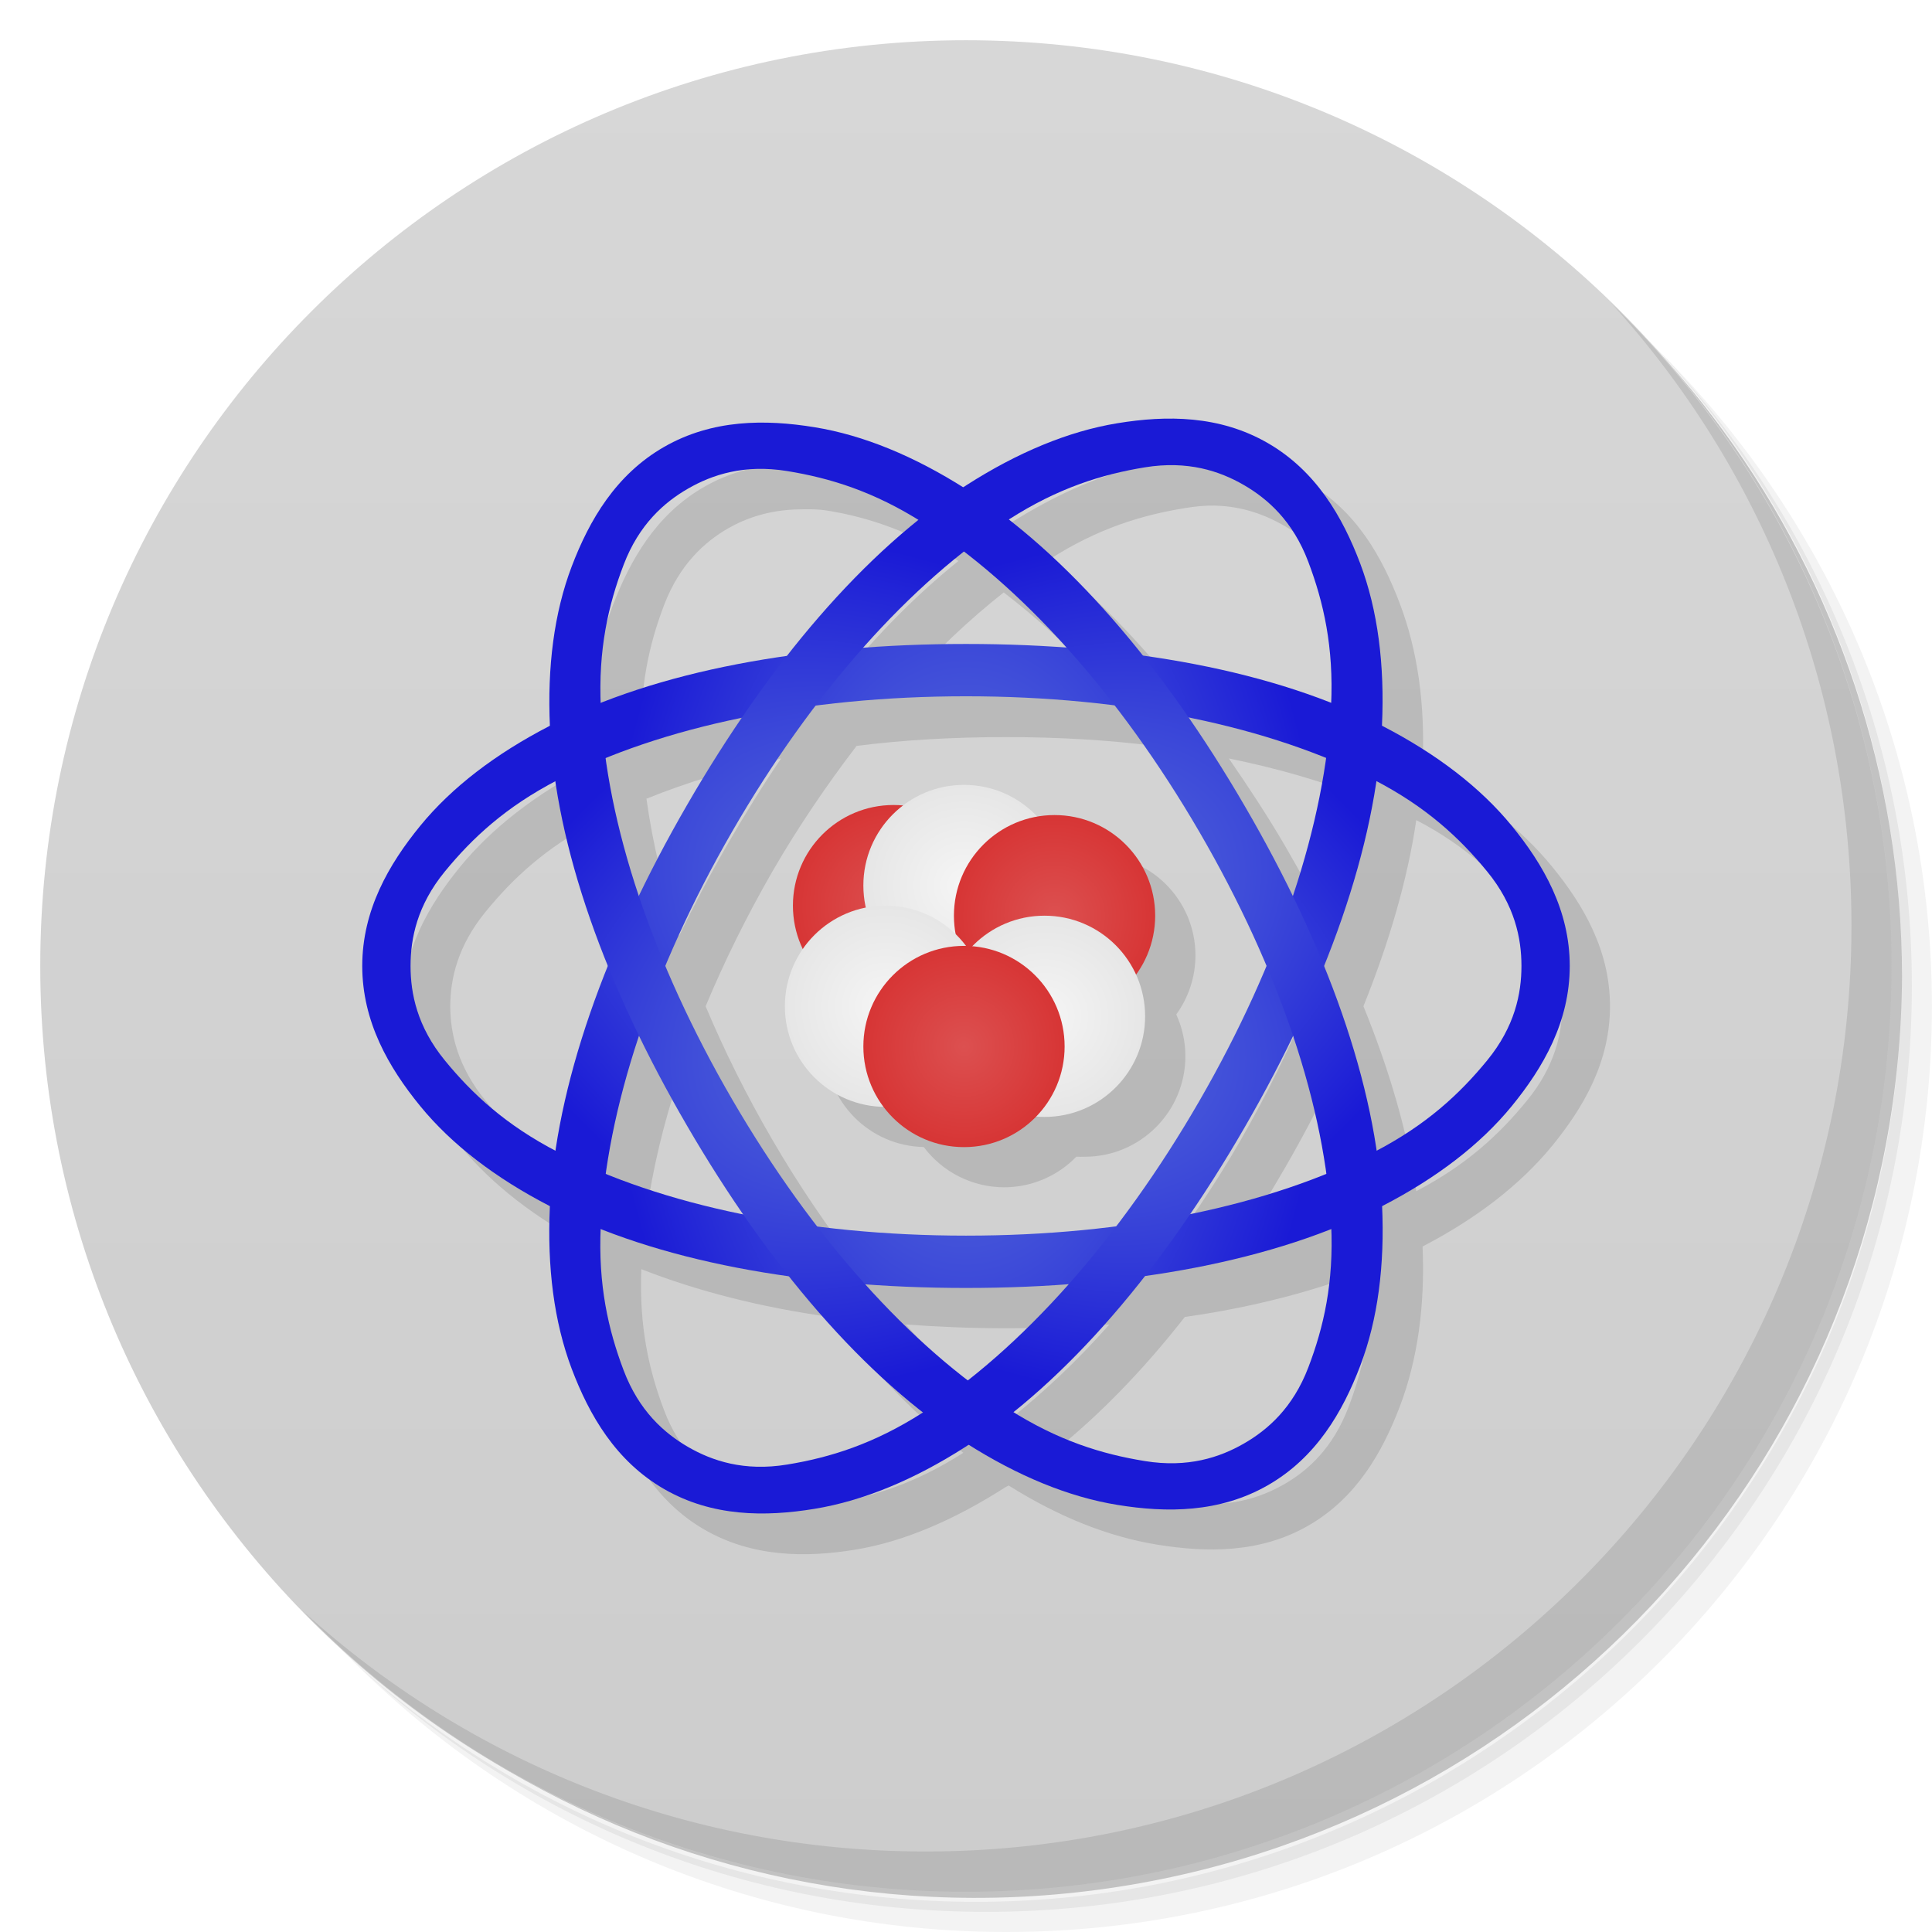
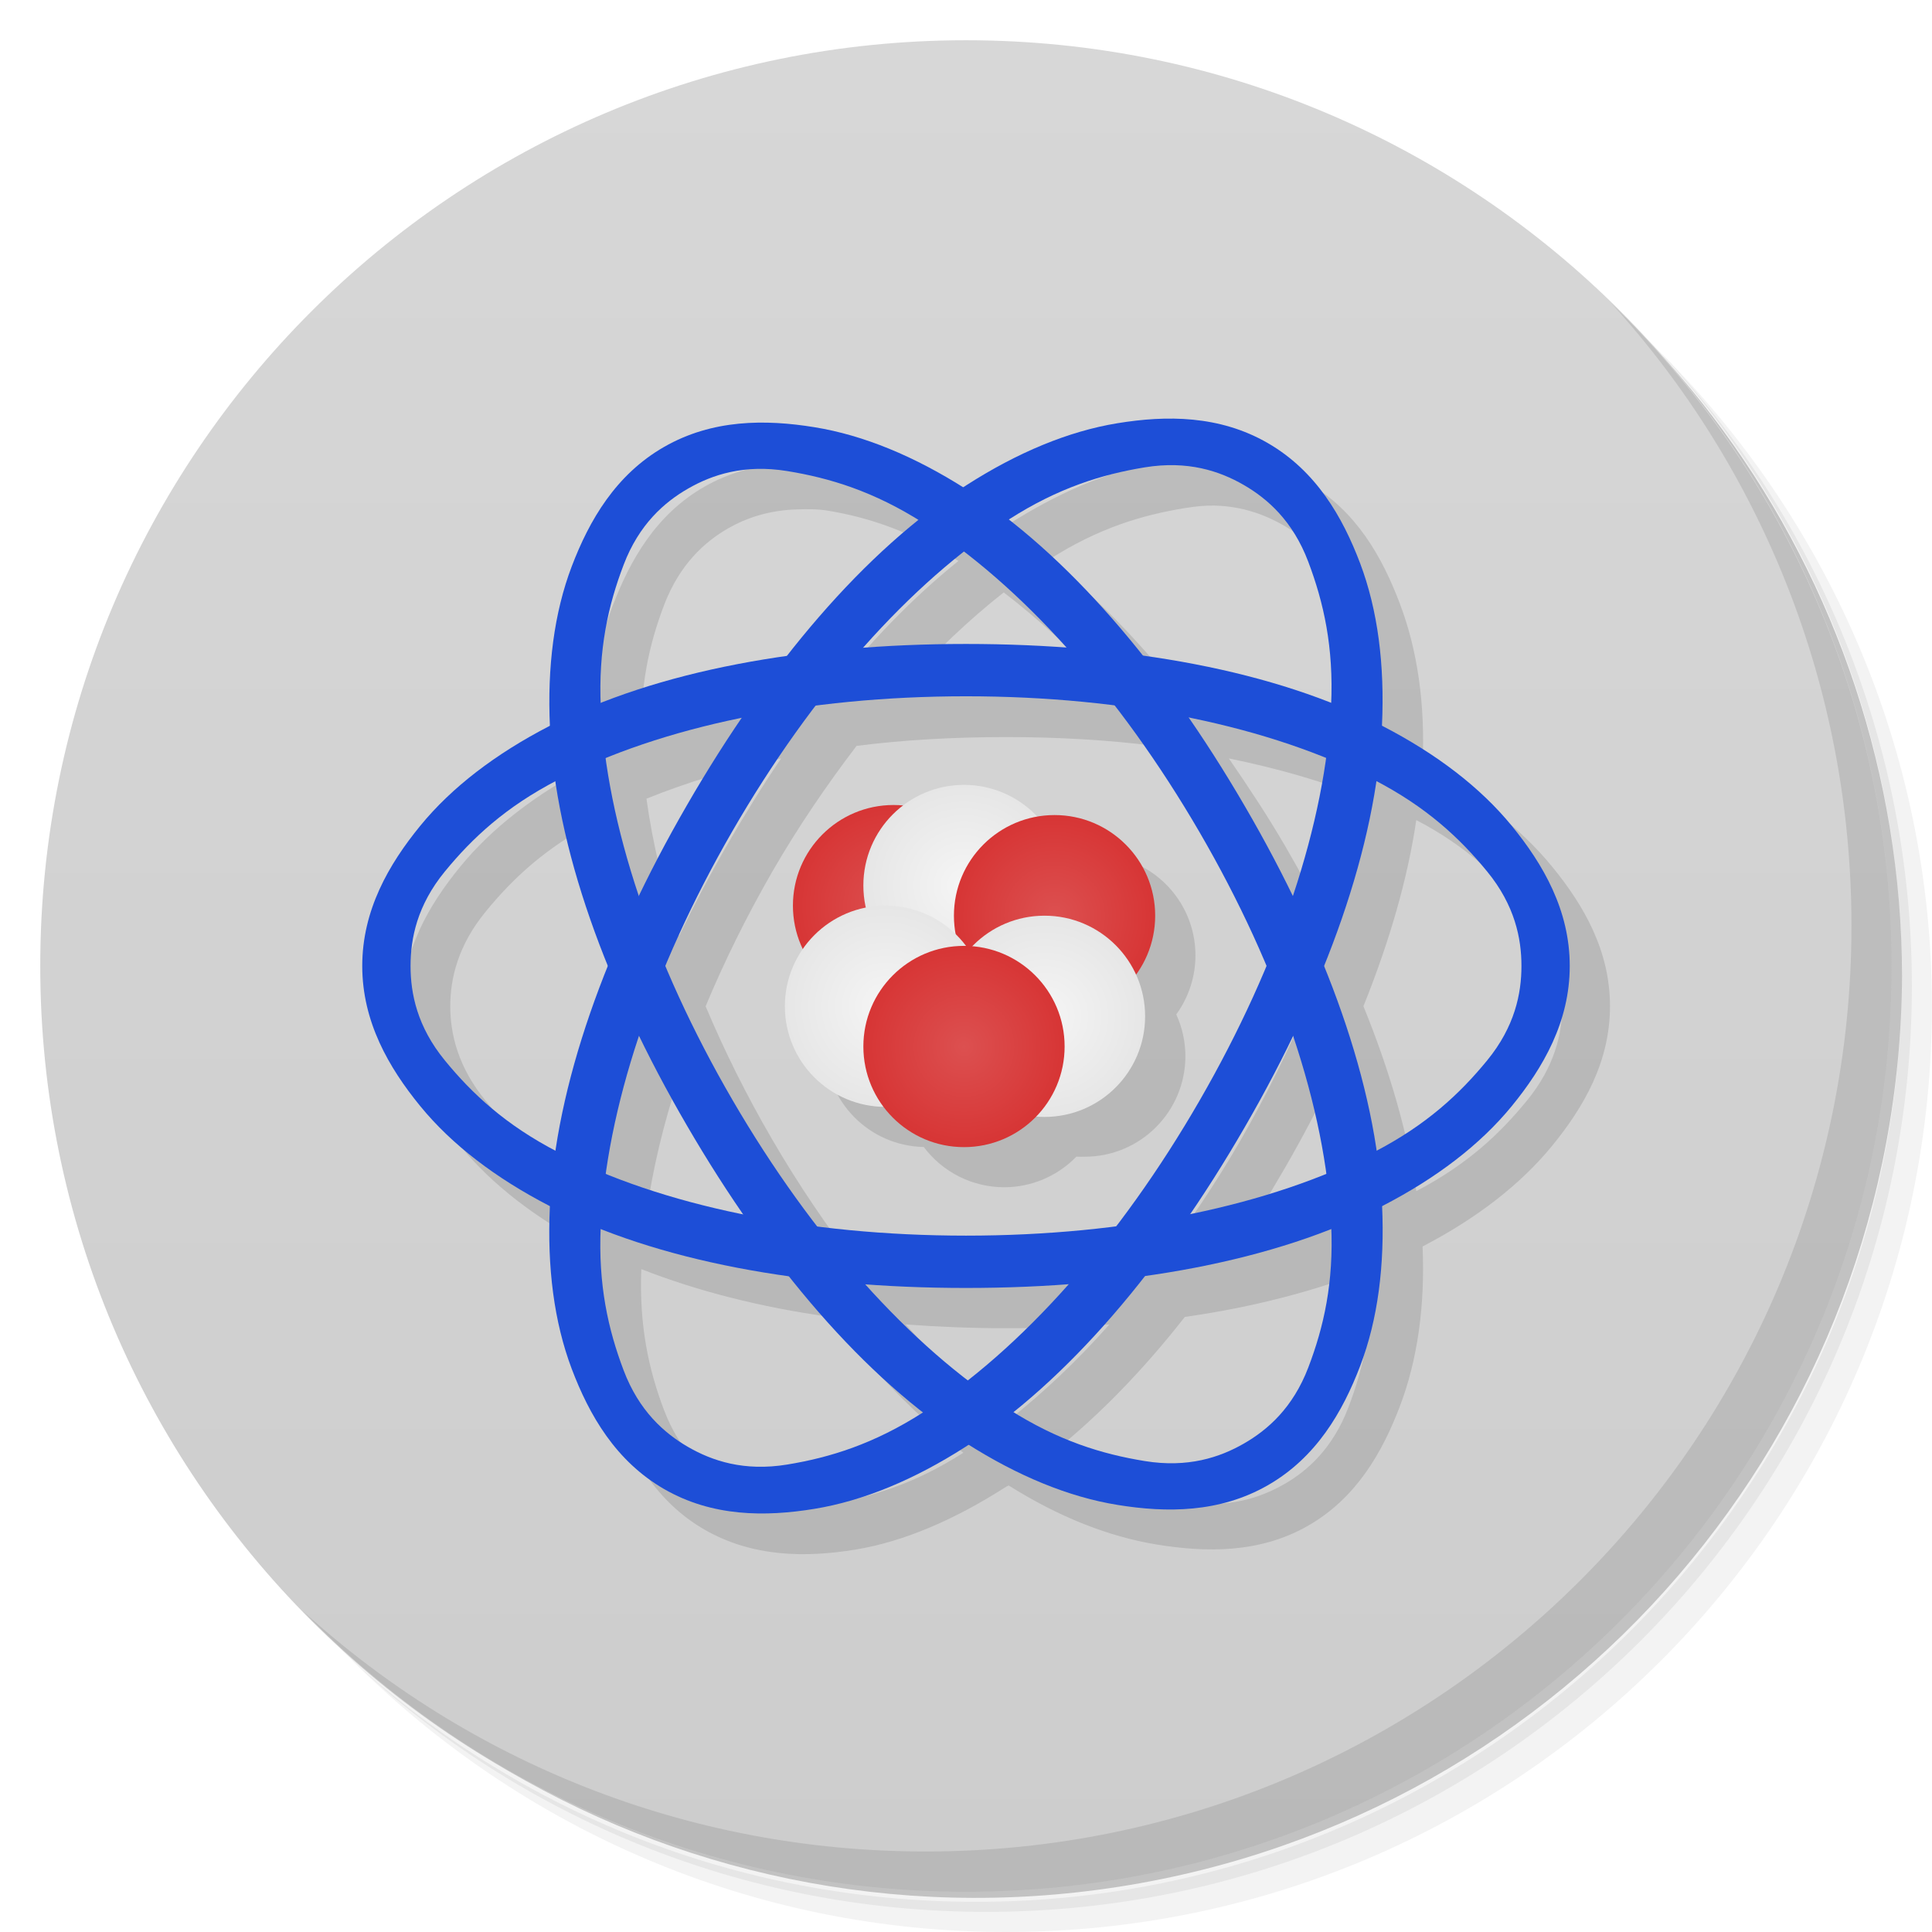
- <svg xmlns="http://www.w3.org/2000/svg" xmlns:xlink="http://www.w3.org/1999/xlink" viewBox="0 0 48 48">
+ <svg xmlns="http://www.w3.org/2000/svg" xmlns:xlink="http://www.w3.org/1999/xlink" version="1.1" viewBox="0 0 48 48">
  <defs>
    <linearGradient id="linearGradient4324">
-       <stop style="stop-color:#f5f5f5;stop-opacity:1" />
-       <stop offset="1" style="stop-color:#e6e6e6;stop-opacity:1" />
-     </linearGradient>
-     <linearGradient id="linearGradient4248">
-       <stop style="stop-color:#6480dc;stop-opacity:1" />
-       <stop offset="1" style="stop-color:#1a1ad6;stop-opacity:1" />
+       <stop style="stop-color:#f5f5f5" offset="0" />
+       <stop style="stop-color:#e6e6e6" offset="1" />
    </linearGradient>
    <linearGradient id="linearGradient4228">
-       <stop style="stop-color:#dc5050;stop-opacity:1" />
-       <stop offset="1" style="stop-color:#d73535;stop-opacity:1" />
+       <stop style="stop-color:#dc5050" offset="0" />
+       <stop style="stop-color:#d73535" offset="1" />
    </linearGradient>
-     <linearGradient id="linearGradient3844" gradientUnits="userSpaceOnUse" gradientTransform="matrix(0,1,-1,0,48,0)" x1="1" x2="47">
-       <stop style="stop-color:#d7d7d7;stop-opacity:1" />
-       <stop offset="1" style="stop-color:#cdcdcd;stop-opacity:1" />
+     <linearGradient id="bg" x1="1" x2="47" gradientTransform="matrix(0,1,-1,0,48,0)" gradientUnits="userSpaceOnUse">
+       <stop style="stop-color:#d7d7d7" offset="0" />
+       <stop style="stop-color:#cdcdcd" offset="1" />
    </linearGradient>
-     <radialGradient xlink:href="#linearGradient4248" id="radialGradient3030" gradientUnits="userSpaceOnUse" gradientTransform="matrix(-0.6755023,0,-5.0833709e-8,-1.125981,39.53655,52.71252)" cx="23" cy="25.5" r="13.323" />
-     <radialGradient xlink:href="#linearGradient4248" id="radialGradient3032" gradientUnits="userSpaceOnUse" gradientTransform="matrix(-0.3377512,0.5850768,-0.9750039,-0.5629905,56.63087,24.89949)" cx="23" cy="25.5" r="13.323" />
-     <radialGradient xlink:href="#linearGradient4248" id="radialGradient3034" gradientUnits="userSpaceOnUse" gradientTransform="matrix(0.3377512,0.5808489,0.9750039,-0.5589222,-8.630874,24.89299)" cx="23" cy="25.5" r="13.323" />
-     <radialGradient xlink:href="#linearGradient4228" id="radialGradient4219" cx="27" cy="22.75" r="2.5" gradientUnits="userSpaceOnUse" gradientTransform="translate(-0.7999992,0)" />
-     <radialGradient xlink:href="#linearGradient4228" id="radialGradient4235" cx="23" cy="22.5" r="2.5" gradientUnits="userSpaceOnUse" gradientTransform="translate(-0.7999992,0)" />
-     <radialGradient xlink:href="#linearGradient4324" id="radialGradient4251" cx="22.8" cy="25" r="2.5" gradientUnits="userSpaceOnUse" gradientTransform="translate(-0.7999992,0)" />
-     <radialGradient xlink:href="#linearGradient4324" id="radialGradient4259" cx="24.75" cy="22" r="2.5" gradientUnits="userSpaceOnUse" gradientTransform="translate(-0.7999992,0)" />
-     <radialGradient xlink:href="#linearGradient4228" id="radialGradient4226" cx="24.75" cy="26" r="2.5" gradientUnits="userSpaceOnUse" gradientTransform="translate(-0.7999992,0)" />
-     <radialGradient xlink:href="#linearGradient4324" id="radialGradient4330" cx="26.75" cy="25.25" r="2.5" gradientUnits="userSpaceOnUse" gradientTransform="translate(-0.7999992,0)" />
+     <radialGradient id="radialGradient4219" cx="27" cy="22.75" r="2.5" gradientTransform="translate(-.8)" gradientUnits="userSpaceOnUse" xlink:href="#linearGradient4228" />
+     <radialGradient id="radialGradient4235" cx="23" cy="22.5" r="2.5" gradientTransform="translate(-.8)" gradientUnits="userSpaceOnUse" xlink:href="#linearGradient4228" />
+     <radialGradient id="radialGradient4251" cx="22.8" cy="25" r="2.5" gradientTransform="translate(-.8)" gradientUnits="userSpaceOnUse" xlink:href="#linearGradient4324" />
+     <radialGradient id="radialGradient4259" cx="24.75" cy="22" r="2.5" gradientTransform="translate(-.8)" gradientUnits="userSpaceOnUse" xlink:href="#linearGradient4324" />
+     <radialGradient id="radialGradient4226" cx="24.75" cy="26" r="2.5" gradientTransform="translate(-.8)" gradientUnits="userSpaceOnUse" xlink:href="#linearGradient4228" />
+     <radialGradient id="radialGradient4330" cx="26.75" cy="25.25" r="2.5" gradientTransform="translate(-.8)" gradientUnits="userSpaceOnUse" xlink:href="#linearGradient4324" />
  </defs>
-   <path d="m 36.31,5 c 5.859,4.062 9.688,10.831 9.688,18.5 0,12.426 -10.07,22.5 -22.5,22.5 -7.669,0 -14.438,-3.828 -18.5,-9.688 1.037,1.822 2.306,3.499 3.781,4.969 4.085,3.712 9.514,5.969 15.469,5.969 12.703,0 23,-10.298 23,-23 0,-5.954 -2.256,-11.384 -5.969,-15.469 C 39.81,7.306 38.132,6.037 36.31,5 Z m 4.969,3.781 c 3.854,4.113 6.219,9.637 6.219,15.719 0,12.703 -10.297,23 -23,23 -6.081,0 -11.606,-2.364 -15.719,-6.219 4.16,4.144 9.883,6.719 16.219,6.719 12.703,0 23,-10.298 23,-23 0,-6.335 -2.575,-12.06 -6.719,-16.219 z" style="opacity:0.05" />
-   <path d="m 41.28 8.781 c 3.712 4.085 5.969 9.514 5.969 15.469 0 12.703 -10.297 23 -23 23 -5.954 0 -11.384 -2.256 -15.469 -5.969 4.113 3.854 9.637 6.219 15.719 6.219 12.703 0 23 -10.298 23 -23 0 -6.081 -2.364 -11.606 -6.219 -15.719 z" style="opacity:0.1" />
-   <path d="M 31.25,2.375 C 39.865,5.529 46,13.792 46,23.505 c 0,12.426 -10.07,22.5 -22.5,22.5 -9.708,0 -17.971,-6.135 -21.12,-14.75 a 23,23 0 0 0 44.875,-7 23,23 0 0 0 -16,-21.875 z" style="opacity:0.2" />
-   <path d="M 47,24 C 47,36.703 36.703,47 24,47 11.297,47 1,36.703 1,24 1,11.297 11.297,1 24,1 36.703,1 47,11.297 47,24 z" style="fill:url(#linearGradient3844);fill-opacity:1" />
-   <path d="m 40.03,7.531 c 3.712,4.084 5.969,9.514 5.969,15.469 0,12.703 -10.297,23 -23,23 C 17.045,46 11.615,43.744 7.53,40.031 11.708,44.322 17.54,47 23.999,47 c 12.703,0 23,-10.298 23,-23 0,-6.462 -2.677,-12.291 -6.969,-16.469 z" style="opacity:0.1" />
-   <g transform="matrix(1,0,0,1.000128,1,0.9969372)" style="fill:#000;fill-opacity:0.118">
-     <path d="m 30.398,11.404 c -0.238,-0.013 -0.475,-0.011 -0.711,0.002 -0.314,0.017 -0.632,0.044 -0.938,0.094 -1.222,0.2 -2.485,0.752 -3.75,1.563 -0.019,0.012 -0.043,0.019 -0.063,0.031 -1.245,-0.783 -2.485,-1.274 -3.688,-1.469 -1.222,-0.198 -2.552,-0.218 -3.75,0.469 -1.198,0.687 -1.843,1.819 -2.281,2.969 -0.435,1.142 -0.628,2.492 -0.563,3.969 -1.334,0.69 -2.435,1.541 -3.219,2.5 -0.784,0.959 -1.438,2.085 -1.438,3.469 0,1.384 0.654,2.51 1.438,3.469 0.784,0.959 1.885,1.81 3.219,2.5 0,0.001 0,0.021 0,0.031 -0.069,1.501 0.124,2.842 0.563,4 0.438,1.158 1.083,2.308 2.281,3 1.198,0.692 2.528,0.7 3.75,0.5 1.222,-0.2 2.485,-0.752 3.75,-1.563 0.019,-0.012 0.043,-0.019 0.063,-0.031 1.245,0.783 2.485,1.274 3.688,1.469 1.222,0.198 2.552,0.218 3.75,-0.469 1.198,-0.687 1.843,-1.819 2.281,-2.969 0.435,-1.142 0.628,-2.492 0.563,-3.969 1.334,-0.69 2.435,-1.541 3.219,-2.5 C 39.346,27.51 40,26.384 40,25 c 0,-1.384 -0.654,-2.51 -1.438,-3.469 -0.784,-0.959 -1.885,-1.81 -3.219,-2.5 0,-10e-4 0,-0.021 0,-0.031 0.069,-1.501 -0.124,-2.842 -0.563,-4 -0.438,-1.158 -1.083,-2.308 -2.281,-3 -0.674,-0.389 -1.389,-0.558 -2.102,-0.596 z m -0.211,1.158 c 0.701,0.017 1.272,0.242 1.719,0.5 0.596,0.344 1.212,0.896 1.594,1.906 0.376,0.995 0.619,2.081 0.563,3.5 -1.387,-0.546 -2.97,-0.949 -4.688,-1.188 -1.059,-1.333 -2.156,-2.473 -3.313,-3.375 1.223,-0.784 2.309,-1.107 3.375,-1.281 0.266,-0.044 0.516,-0.068 0.75,-0.063 z m -10.375,0.094 c 0.234,-0.006 0.484,-0.012 0.75,0.031 1.03,0.167 2.077,0.526 3.25,1.25 -1.129,0.907 -2.216,2.023 -3.25,3.344 -1.694,0.239 -3.254,0.649 -4.625,1.188 -0.051,-1.391 0.189,-2.458 0.563,-3.438 0.382,-1 0.998,-1.565 1.594,-1.906 0.447,-0.256 1.018,-0.451 1.719,-0.469 z m 5.125,2.063 c 0.868,0.667 1.732,1.45 2.563,2.375 C 26.685,17.034 25.854,17 25,17 c -0.876,0 -1.728,0.031 -2.563,0.094 0.81,-0.915 1.652,-1.706 2.5,-2.375 z M 25,18.313 c 1.277,0 2.511,0.07 3.688,0.219 0.743,0.963 1.465,2.02 2.125,3.156 0.647,1.112 1.193,2.214 1.656,3.313 -0.464,1.11 -1.01,2.22 -1.656,3.344 -0.65,1.125 -1.364,2.168 -2.094,3.125 -1.185,0.151 -2.43,0.219 -3.719,0.219 -1.277,0 -2.512,-0.07 -3.688,-0.219 -0.743,-0.963 -1.465,-2.02 -2.125,-3.156 -0.647,-1.112 -1.193,-2.214 -1.656,-3.313 0.464,-1.11 1.01,-2.22 1.656,-3.344 0.65,-1.125 1.364,-2.168 2.094,-3.125 1.185,-0.151 2.43,-0.219 3.719,-0.219 z m -5.594,0.531 c -0.463,0.681 -0.913,1.41 -1.344,2.156 -0.433,0.751 -0.828,1.504 -1.188,2.25 -0.395,-1.182 -0.663,-2.321 -0.813,-3.406 1.012,-0.41 2.129,-0.75 3.344,-1 z m 11.125,0 c 1.237,0.251 2.378,0.583 3.406,1 -0.153,1.085 -0.419,2.226 -0.813,3.406 -0.36,-0.741 -0.754,-1.473 -1.188,-2.219 -0.445,-0.765 -0.927,-1.492 -1.406,-2.188 z m 4.656,1.531 c 1.275,0.664 2.071,1.451 2.75,2.281 0.684,0.836 0.875,1.656 0.875,2.344 0,0.688 -0.191,1.508 -0.875,2.344 -0.676,0.827 -1.483,1.588 -2.75,2.25 -0.216,-1.457 -0.667,-3.01 -1.313,-4.594 0.645,-1.601 1.097,-3.157 1.313,-4.625 z m -20.375,0.031 c 0.216,1.457 0.667,3.01 1.313,4.594 -0.645,1.601 -1.097,3.157 -1.313,4.625 -1.275,-0.664 -2.071,-1.451 -2.75,-2.281 -0.684,-0.836 -0.875,-1.656 -0.875,-2.344 0,-0.688 0.191,-1.508 0.875,-2.344 0.676,-0.827 1.483,-1.588 2.75,-2.25 z M 24.951,20.5 A 2.5,2.5 0 0 0 23.439,21.012 2.5,2.5 0 0 0 23.201,21 a 2.5,2.5 0 0 0 -2.5,2.5 2.5,2.5 0 0 0 0.246,1.076 2.5,2.5 0 0 0 -0.445,1.424 2.5,2.5 0 0 0 2.449,2.498 2.5,2.5 0 0 0 2,1 2.5,2.5 0 0 0 1.791,-0.76 2.5,2.5 0 0 0 0.209,0.001 2.5,2.5 0 0 0 2.5,-2.5 2.5,2.5 0 0 0 -0.227,-1.035 2.5,2.5 0 0 0 0.477,-1.465 2.5,2.5 0 0 0 -2.5,-2.5 2.5,2.5 0 0 0 -0.43,0.039 2.5,2.5 0 0 0 -1.82,-0.789 z m -8.08,6.25 c 0.36,0.741 0.754,1.473 1.188,2.219 0.445,0.765 0.927,1.492 1.406,2.188 -1.237,-0.251 -2.378,-0.583 -3.406,-1 0.153,-1.085 0.419,-2.226 0.813,-3.406 z m 16.25,0 c 0.395,1.182 0.663,2.321 0.813,3.406 -1.012,0.41 -2.129,0.75 -3.344,1 0.463,-0.681 0.913,-1.41 1.344,-2.156 0.433,-0.751 0.828,-1.504 1.188,-2.25 z m -17.188,4.781 c 1.387,0.546 2.97,0.949 4.688,1.188 1.059,1.333 2.156,2.473 3.313,3.375 -1.223,0.784 -2.309,1.107 -3.375,1.281 -1.066,0.174 -1.873,-0.094 -2.469,-0.438 -0.596,-0.344 -1.212,-0.896 -1.594,-1.906 -0.376,-0.995 -0.619,-2.081 -0.563,-3.5 z m 18.13,0 c 0.051,1.391 -0.189,2.458 -0.563,3.438 -0.382,1 -0.998,1.565 -1.594,1.906 -0.596,0.341 -1.403,0.61 -2.469,0.438 -1.03,-0.167 -2.077,-0.526 -3.25,-1.25 1.129,-0.907 2.216,-2.023 3.25,-3.344 1.694,-0.239 3.254,-0.649 4.625,-1.188 z M 22.5,32.906 C 23.315,32.966 24.146,33 25,33 c 0.876,0 1.728,-0.031 2.563,-0.094 -0.81,0.915 -1.652,1.706 -2.5,2.375 -0.868,-0.667 -1.732,-1.45 -2.563,-2.375 z" transform="matrix(1,0,0,0.9998724,-1,-0.99681)" style="visibility:visible;stroke:none;display:inline;color:#000" />
+   <path d="m36.31 5c5.859 4.062 9.688 10.831 9.688 18.5 0 12.426-10.07 22.5-22.5 22.5-7.669 0-14.438-3.828-18.5-9.688 1.037 1.822 2.306 3.499 3.781 4.969 4.085 3.712 9.514 5.969 15.469 5.969 12.703 0 23-10.298 23-23 0-5.954-2.256-11.384-5.969-15.469-1.469-1.475-3.147-2.744-4.969-3.781zm4.969 3.781c3.854 4.113 6.219 9.637 6.219 15.719 0 12.703-10.297 23-23 23-6.081 0-11.606-2.364-15.719-6.219 4.16 4.144 9.883 6.719 16.219 6.719 12.703 0 23-10.298 23-23 0-6.335-2.575-12.06-6.719-16.219z" style="opacity:.05" />
+   <path d="m41.28 8.781c3.712 4.085 5.969 9.514 5.969 15.469 0 12.703-10.297 23-23 23-5.954 0-11.384-2.256-15.469-5.969 4.113 3.854 9.637 6.219 15.719 6.219 12.703 0 23-10.298 23-23 0-6.081-2.364-11.606-6.219-15.719z" style="opacity:.1" />
+   <path d="m31.25 2.375c8.615 3.154 14.75 11.417 14.75 21.13 0 12.426-10.07 22.5-22.5 22.5-9.708 0-17.971-6.135-21.12-14.75a23 23 0 0 0 44.875-7 23 23 0 0 0-16-21.875z" style="opacity:.2" />
+   <path d="m47 24c0 12.703-10.297 23-23 23s-23-10.297-23-23 10.297-23 23-23 23 10.297 23 23z" style="fill:url(#bg)" />
+   <path d="m40.03 7.531c3.712 4.084 5.969 9.514 5.969 15.469 0 12.703-10.297 23-23 23-5.954 0-11.384-2.256-15.469-5.969 4.178 4.291 10.01 6.969 16.469 6.969 12.703 0 23-10.298 23-23 0-6.462-2.677-12.291-6.969-16.469z" style="opacity:.1" />
+   <g transform="matrix(1 0 0 1.0001 1 .99694)" style="fill-opacity:.118">
+     <path transform="matrix(1 0 0 .99987 -1 -.99681)" d="m30.398 11.404c-0.238-0.013-0.475-0.011-0.711 2e-3 -0.314 0.017-0.632 0.044-0.938 0.094-1.222 0.2-2.485 0.752-3.75 1.563-0.019 0.012-0.043 0.019-0.063 0.031-1.245-0.783-2.485-1.274-3.688-1.469-1.222-0.198-2.552-0.218-3.75 0.469s-1.843 1.819-2.281 2.969c-0.435 1.142-0.628 2.492-0.563 3.969-1.334 0.69-2.435 1.541-3.219 2.5s-1.438 2.085-1.438 3.469 0.654 2.51 1.438 3.469 1.885 1.81 3.219 2.5v0.031c-0.069 1.501 0.124 2.842 0.563 4 0.438 1.158 1.083 2.308 2.281 3s2.528 0.7 3.75 0.5 2.485-0.752 3.75-1.563c0.019-0.012 0.043-0.019 0.063-0.031 1.245 0.783 2.485 1.274 3.688 1.469 1.222 0.198 2.552 0.218 3.75-0.469s1.843-1.819 2.281-2.969c0.435-1.142 0.628-2.492 0.563-3.969 1.334-0.69 2.435-1.541 3.219-2.5s1.438-2.085 1.438-3.469-0.654-2.51-1.438-3.469-1.885-1.81-3.219-2.5v-0.031c0.069-1.501-0.124-2.842-0.563-4-0.438-1.158-1.083-2.308-2.281-3-0.674-0.389-1.389-0.558-2.102-0.596zm-0.211 1.158c0.701 0.017 1.272 0.242 1.719 0.5 0.596 0.344 1.212 0.896 1.594 1.906 0.376 0.995 0.619 2.081 0.563 3.5-1.387-0.546-2.97-0.949-4.688-1.188-1.059-1.333-2.156-2.473-3.313-3.375 1.223-0.784 2.309-1.107 3.375-1.281 0.266-0.044 0.516-0.068 0.75-0.063zm-10.375 0.094c0.234-6e-3 0.484-0.012 0.75 0.031 1.03 0.167 2.077 0.526 3.25 1.25-1.129 0.907-2.216 2.023-3.25 3.344-1.694 0.239-3.254 0.649-4.625 1.188-0.051-1.391 0.189-2.458 0.563-3.438 0.382-1 0.998-1.565 1.594-1.906 0.447-0.256 1.018-0.451 1.719-0.469zm5.125 2.063c0.868 0.667 1.732 1.45 2.563 2.375-0.815-0.06-1.646-0.094-2.5-0.094-0.876 0-1.728 0.031-2.563 0.094 0.81-0.915 1.652-1.706 2.5-2.375zm0.063 3.594c1.277 0 2.511 0.07 3.688 0.219 0.743 0.963 1.465 2.02 2.125 3.156 0.647 1.112 1.193 2.214 1.656 3.313-0.464 1.11-1.01 2.22-1.656 3.344-0.65 1.125-1.364 2.168-2.094 3.125-1.185 0.151-2.43 0.219-3.719 0.219-1.277 0-2.512-0.07-3.688-0.219-0.743-0.963-1.465-2.02-2.125-3.156-0.647-1.112-1.193-2.214-1.656-3.313 0.464-1.11 1.01-2.22 1.656-3.344 0.65-1.125 1.364-2.168 2.094-3.125 1.185-0.151 2.43-0.219 3.719-0.219zm-5.594 0.531c-0.463 0.681-0.913 1.41-1.344 2.156-0.433 0.751-0.828 1.504-1.188 2.25-0.395-1.182-0.663-2.321-0.813-3.406 1.012-0.41 2.129-0.75 3.344-1zm11.125 0c1.237 0.251 2.378 0.583 3.406 1-0.153 1.085-0.419 2.226-0.813 3.406-0.36-0.741-0.754-1.473-1.188-2.219-0.445-0.765-0.927-1.492-1.406-2.188zm4.656 1.531c1.275 0.664 2.071 1.451 2.75 2.281 0.684 0.836 0.875 1.656 0.875 2.344s-0.191 1.508-0.875 2.344c-0.676 0.827-1.483 1.588-2.75 2.25-0.216-1.457-0.667-3.01-1.313-4.594 0.645-1.601 1.097-3.157 1.313-4.625zm-20.375 0.031c0.216 1.457 0.667 3.01 1.313 4.594-0.645 1.601-1.097 3.157-1.313 4.625-1.275-0.664-2.071-1.451-2.75-2.281-0.684-0.836-0.875-1.656-0.875-2.344s0.191-1.508 0.875-2.344c0.676-0.827 1.483-1.588 2.75-2.25zm10.139 0.094a2.5 2.5 0 0 0-1.512 0.512 2.5 2.5 0 0 0-0.238-0.012 2.5 2.5 0 0 0-2.5 2.5 2.5 2.5 0 0 0 0.246 1.076 2.5 2.5 0 0 0-0.445 1.424 2.5 2.5 0 0 0 2.449 2.498 2.5 2.5 0 0 0 2 1 2.5 2.5 0 0 0 1.791-0.76 2.5 2.5 0 0 0 0.209 1e-3 2.5 2.5 0 0 0 2.5-2.5 2.5 2.5 0 0 0-0.227-1.035 2.5 2.5 0 0 0 0.477-1.465 2.5 2.5 0 0 0-2.5-2.5 2.5 2.5 0 0 0-0.43 0.039 2.5 2.5 0 0 0-1.82-0.789zm-8.08 6.25c0.36 0.741 0.754 1.473 1.188 2.219 0.445 0.765 0.927 1.492 1.406 2.188-1.237-0.251-2.378-0.583-3.406-1 0.153-1.085 0.419-2.226 0.813-3.406zm16.25 0c0.395 1.182 0.663 2.321 0.813 3.406-1.012 0.41-2.129 0.75-3.344 1 0.463-0.681 0.913-1.41 1.344-2.156 0.433-0.751 0.828-1.504 1.188-2.25zm-17.188 4.781c1.387 0.546 2.97 0.949 4.688 1.188 1.059 1.333 2.156 2.473 3.313 3.375-1.223 0.784-2.309 1.107-3.375 1.281s-1.873-0.094-2.469-0.438-1.212-0.896-1.594-1.906c-0.376-0.995-0.619-2.081-0.563-3.5zm18.13 0c0.051 1.391-0.189 2.458-0.563 3.438-0.382 1-0.998 1.565-1.594 1.906s-1.403 0.61-2.469 0.438c-1.03-0.167-2.077-0.526-3.25-1.25 1.129-0.907 2.216-2.023 3.25-3.344 1.694-0.239 3.254-0.649 4.625-1.188zm-11.563 1.375c0.815 0.06 1.646 0.094 2.5 0.094 0.876 0 1.728-0.031 2.563-0.094-0.81 0.915-1.652 1.706-2.5 2.375-0.868-0.667-1.732-1.45-2.563-2.375z" />
  </g>
-   <path d="m 24 15.999 c -4.03 0 -7.684 0.66 -10.352 2.04 -1.334 0.69 -2.423 1.519 -3.207 2.478 c -0.784 0.959 -1.441 2.099 -1.441 3.482 c 0 1.383 0.657 2.523 1.441 3.482 0.784 0.959 1.873 1.788 3.207 2.478 2.668 1.38 6.322 2.04 10.352 2.04 4.03 0 7.684 -0.66 10.352 -2.04 1.334 -0.69 2.423 -1.519 3.207 -2.478 c 0.784 -0.959 1.441 -2.099 1.441 -3.482 0 -1.383 -0.657 -2.523 -1.441 -3.482 -0.784 -0.959 -1.873 -1.788 -3.207 -2.478 -2.668 -1.38 -6.322 -2.04 -10.352 -2.04 m 0 1.3 c 3.978 0 7.564 0.745 10.143 2.079 1.29 0.667 2.123 1.441 2.807 2.277 0.684 0.836 0.85 1.656 0.85 2.344 0 0.688 -0.166 1.508 -0.85 2.344 -0.684 0.836 -1.517 1.61 -2.807 2.277 -2.58 1.334 -6.165 2.079 -10.143 2.079 -3.978 0 -7.563 -0.745 -10.143 -2.079 -1.29 -0.667 -2.124 -1.441 -2.807 -2.277 c -0.684 -0.836 -0.85 -1.656 -0.85 -2.344 c 0 -0.688 0.166 -1.508 0.85 -2.344 0.684 -0.836 1.517 -1.61 2.807 -2.277 2.58 -1.334 6.165 -2.079 10.143 -2.079" style="visibility:visible;fill:url(#radialGradient3030);fill-opacity:1;stroke:none;display:inline;color:#000" />
-   <path d="m 17.07 19.999 c -2.02 3.49 -3.27 6.985 -3.409 9.986 -0.069 1.501 0.104 2.858 0.542 4.02 0.438 1.158 1.097 2.297 2.295 2.989 1.198 0.692 2.514 0.693 3.736 0.493 1.222 -0.2 2.484 -0.728 3.749 -1.538 2.53 -1.621 4.928 -4.456 6.943 -7.946 2.02 -3.49 3.27 -6.985 3.409 -9.986 0.069 -1.501 -0.104 -2.858 -0.542 -4.02 -0.438 -1.158 -1.097 -2.297 -2.295 -2.989 -1.198 -0.692 -2.514 -0.693 -3.736 -0.493 -1.222 0.2 -2.484 0.728 -3.749 1.538 -2.53 1.621 -4.928 4.456 -6.943 7.946 m 1.126 0.65 c 1.989 -3.445 4.427 -6.179 6.872 -7.745 1.223 -0.783 2.31 -1.119 3.375 -1.293 1.066 -0.174 1.859 0.092 2.455 0.436 0.596 0.344 1.223 0.898 1.605 1.908 0.382 1.01 0.635 2.119 0.568 3.569 -0.134 2.901 -1.282 6.38 -3.271 9.825 -1.989 3.445 -4.427 6.178 -6.872 7.745 -1.223 0.783 -2.31 1.119 -3.375 1.293 -1.066 0.174 -1.859 -0.092 -2.455 -0.436 -0.596 -0.344 -1.223 -0.898 -1.605 -1.908 -0.382 -1.01 -0.635 -2.119 -0.568 -3.569 0.134 -2.901 1.282 -6.38 3.271 -9.825" style="visibility:visible;fill:url(#radialGradient3032);fill-opacity:1;stroke:none;display:inline;color:#000" />
-   <path d="m 30.928 20.03 c 2.02 3.465 3.27 6.935 3.409 9.914 0.069 1.49 -0.104 2.837 -0.542 3.988 -0.438 1.15 -1.097 2.281 -2.295 2.968 -1.198 0.687 -2.514 0.688 -3.736 0.489 -1.222 -0.198 -2.484 -0.723 -3.749 -1.527 -2.53 -1.609 -4.928 -4.424 -6.943 -7.889 -2.02 -3.465 -3.27 -6.935 -3.409 -9.914 -0.069 -1.49 0.104 -2.837 0.542 -3.988 0.438 -1.15 1.097 -2.281 2.295 -2.968 1.198 -0.687 2.514 -0.688 3.736 -0.489 1.222 0.198 2.484 0.723 3.749 1.527 2.53 1.609 4.928 4.424 6.943 7.889 z m -1.126 0.645 c -1.989 -3.42 -4.427 -6.134 -6.872 -7.689 -1.223 -0.778 -2.31 -1.11 -3.375 -1.283 -1.066 -0.173 -1.859 0.091 -2.455 0.433 -0.596 0.341 -1.223 0.892 -1.605 1.894 -0.382 1 -0.635 2.103 -0.568 3.544 0.134 2.88 1.282 6.334 3.271 9.754 1.989 3.42 4.427 6.134 6.872 7.689 1.223 0.778 2.31 1.111 3.375 1.283 1.066 0.173 1.859 -0.091 2.455 -0.433 0.596 -0.341 1.223 -0.892 1.605 -1.894 0.382 -1 0.635 -2.103 0.568 -3.544 -0.134 -2.88 -1.282 -6.334 -3.271 -9.754 z" style="visibility:visible;fill:url(#radialGradient3034);fill-opacity:1;stroke:none;display:inline;color:#000" />
-   <circle cx="22.2" cy="22.5" r="2.5" style="fill:url(#radialGradient4235);opacity:1;fill-opacity:1;stroke:none;fill-rule:nonzero" />
-   <circle r="2.5" cy="22" cx="23.95" style="fill:url(#radialGradient4259);opacity:1;fill-opacity:1;stroke:none;fill-rule:nonzero" />
-   <circle r="2.5" cy="22.75" cx="26.2" style="fill:url(#radialGradient4219);opacity:1;fill-opacity:1;stroke:none;fill-rule:nonzero" />
-   <circle cx="22" cy="25" r="2.5" style="fill:url(#radialGradient4251);opacity:1;fill-opacity:1;stroke:none;fill-rule:nonzero" />
-   <circle r="2.5" cy="25.25" cx="25.95" style="fill:url(#radialGradient4330);opacity:1;fill-opacity:1;stroke:none;fill-rule:nonzero" />
-   <circle cx="23.95" cy="26" r="2.5" style="fill:url(#radialGradient4226);opacity:1;fill-opacity:1;stroke:none;fill-rule:nonzero" />
+   <path d="m24 15.999c-4.03 0-7.684 0.66-10.352 2.04-1.334 0.69-2.423 1.519-3.207 2.478s-1.441 2.099-1.441 3.482 0.657 2.523 1.441 3.482 1.873 1.788 3.207 2.478c2.668 1.38 6.322 2.04 10.352 2.04s7.684-0.66 10.352-2.04c1.334-0.69 2.423-1.519 3.207-2.478s1.441-2.099 1.441-3.482-0.657-2.523-1.441-3.482-1.873-1.788-3.207-2.478c-2.668-1.38-6.322-2.04-10.352-2.04m0 1.3c3.978 0 7.564 0.745 10.143 2.079 1.29 0.667 2.123 1.441 2.807 2.277s0.85 1.656 0.85 2.344-0.166 1.508-0.85 2.344-1.517 1.61-2.807 2.277c-2.58 1.334-6.165 2.079-10.143 2.079s-7.563-0.745-10.143-2.079c-1.29-0.667-2.124-1.441-2.807-2.277-0.684-0.836-0.85-1.656-0.85-2.344s0.166-1.508 0.85-2.344 1.517-1.61 2.807-2.277c2.58-1.334 6.165-2.079 10.143-2.079" style="fill:#1d4ed7" />
+   <path d="m17.07 19.999c-2.02 3.49-3.27 6.985-3.409 9.986-0.069 1.501 0.104 2.858 0.542 4.02 0.438 1.158 1.097 2.297 2.295 2.989s2.514 0.693 3.736 0.493 2.484-0.728 3.749-1.538c2.53-1.621 4.928-4.456 6.943-7.946 2.02-3.49 3.27-6.985 3.409-9.986 0.069-1.501-0.104-2.858-0.542-4.02-0.438-1.158-1.097-2.297-2.295-2.989s-2.514-0.693-3.736-0.493-2.484 0.728-3.749 1.538c-2.53 1.621-4.928 4.456-6.943 7.946m1.126 0.65c1.989-3.445 4.427-6.179 6.872-7.745 1.223-0.783 2.31-1.119 3.375-1.293 1.066-0.174 1.859 0.092 2.455 0.436s1.223 0.898 1.605 1.908 0.635 2.119 0.568 3.569c-0.134 2.901-1.282 6.38-3.271 9.825s-4.427 6.178-6.872 7.745c-1.223 0.783-2.31 1.119-3.375 1.293-1.066 0.174-1.859-0.092-2.455-0.436s-1.223-0.898-1.605-1.908-0.635-2.119-0.568-3.569c0.134-2.901 1.282-6.38 3.271-9.825" style="fill:#1d4ed7" />
+   <path d="m30.928 20.03c2.02 3.465 3.27 6.935 3.409 9.914 0.069 1.49-0.104 2.837-0.542 3.988-0.438 1.15-1.097 2.281-2.295 2.968s-2.514 0.688-3.736 0.489c-1.222-0.198-2.484-0.723-3.749-1.527-2.53-1.609-4.928-4.424-6.943-7.889-2.02-3.465-3.27-6.935-3.409-9.914-0.069-1.49 0.104-2.837 0.542-3.988 0.438-1.15 1.097-2.281 2.295-2.968s2.514-0.688 3.736-0.489c1.222 0.198 2.484 0.723 3.749 1.527 2.53 1.609 4.928 4.424 6.943 7.889zm-1.126 0.645c-1.989-3.42-4.427-6.134-6.872-7.689-1.223-0.778-2.31-1.11-3.375-1.283-1.066-0.173-1.859 0.091-2.455 0.433-0.596 0.341-1.223 0.892-1.605 1.894-0.382 1-0.635 2.103-0.568 3.544 0.134 2.88 1.282 6.334 3.271 9.754s4.427 6.134 6.872 7.689c1.223 0.778 2.31 1.111 3.375 1.283 1.066 0.173 1.859-0.091 2.455-0.433 0.596-0.341 1.223-0.892 1.605-1.894 0.382-1 0.635-2.103 0.568-3.544-0.134-2.88-1.282-6.334-3.271-9.754z" style="fill:#1d4ed7" />
+   <circle cx="22.2" cy="22.5" r="2.5" style="fill:url(#radialGradient4235)" />
+   <circle cx="23.95" cy="22" r="2.5" style="fill:url(#radialGradient4259)" />
+   <circle cx="26.2" cy="22.75" r="2.5" style="fill:url(#radialGradient4219)" />
+   <circle cx="22" cy="25" r="2.5" style="fill:url(#radialGradient4251)" />
+   <circle cx="25.95" cy="25.25" r="2.5" style="fill:url(#radialGradient4330)" />
+   <circle cx="23.95" cy="26" r="2.5" style="fill:url(#radialGradient4226)" />
</svg>
